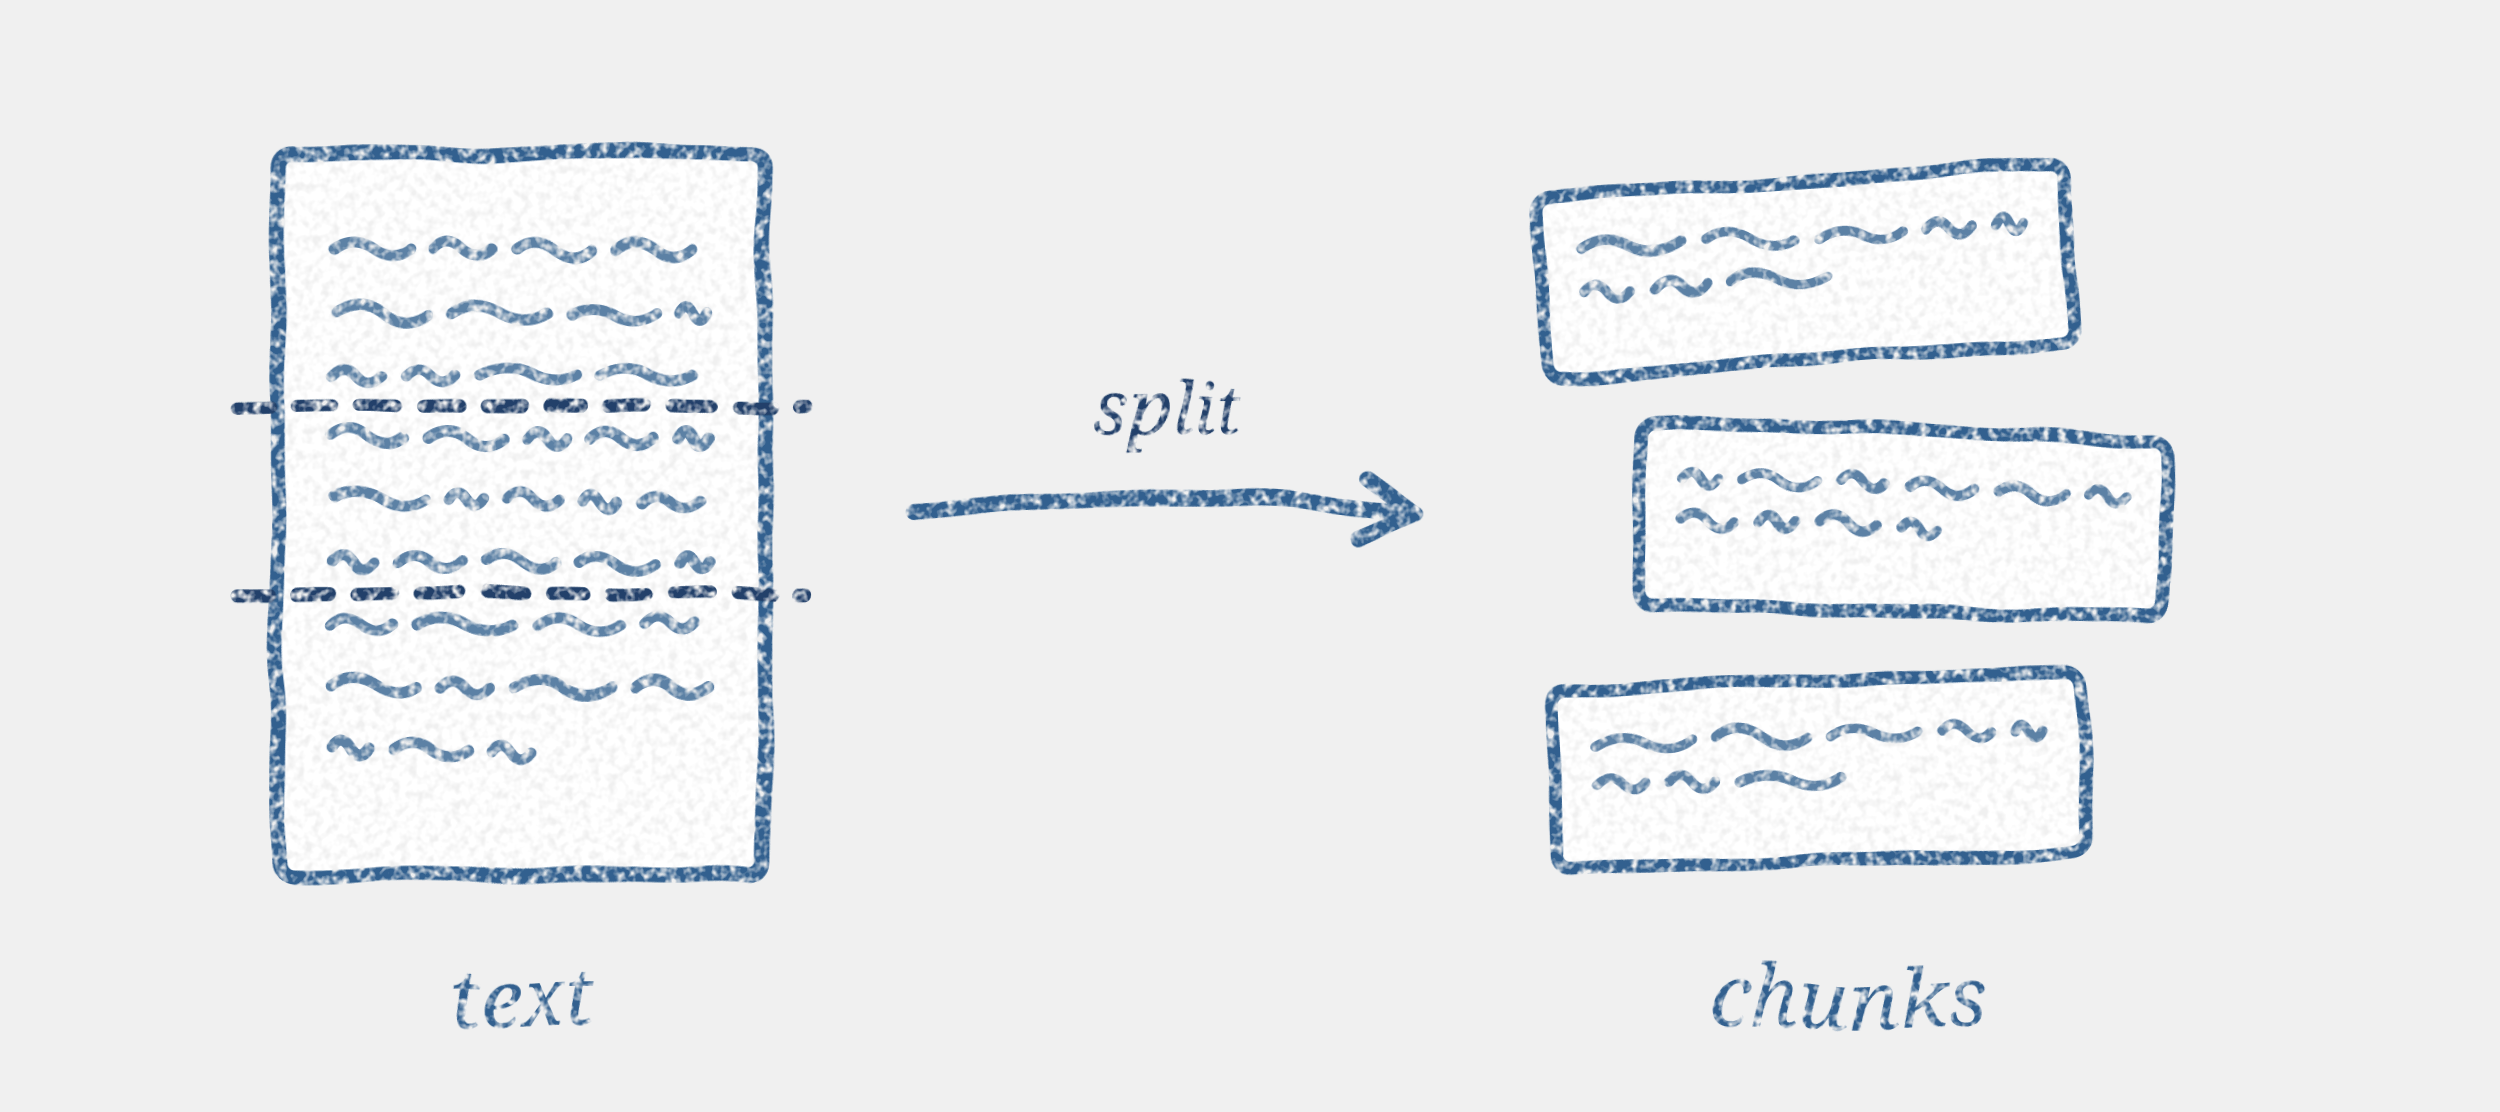
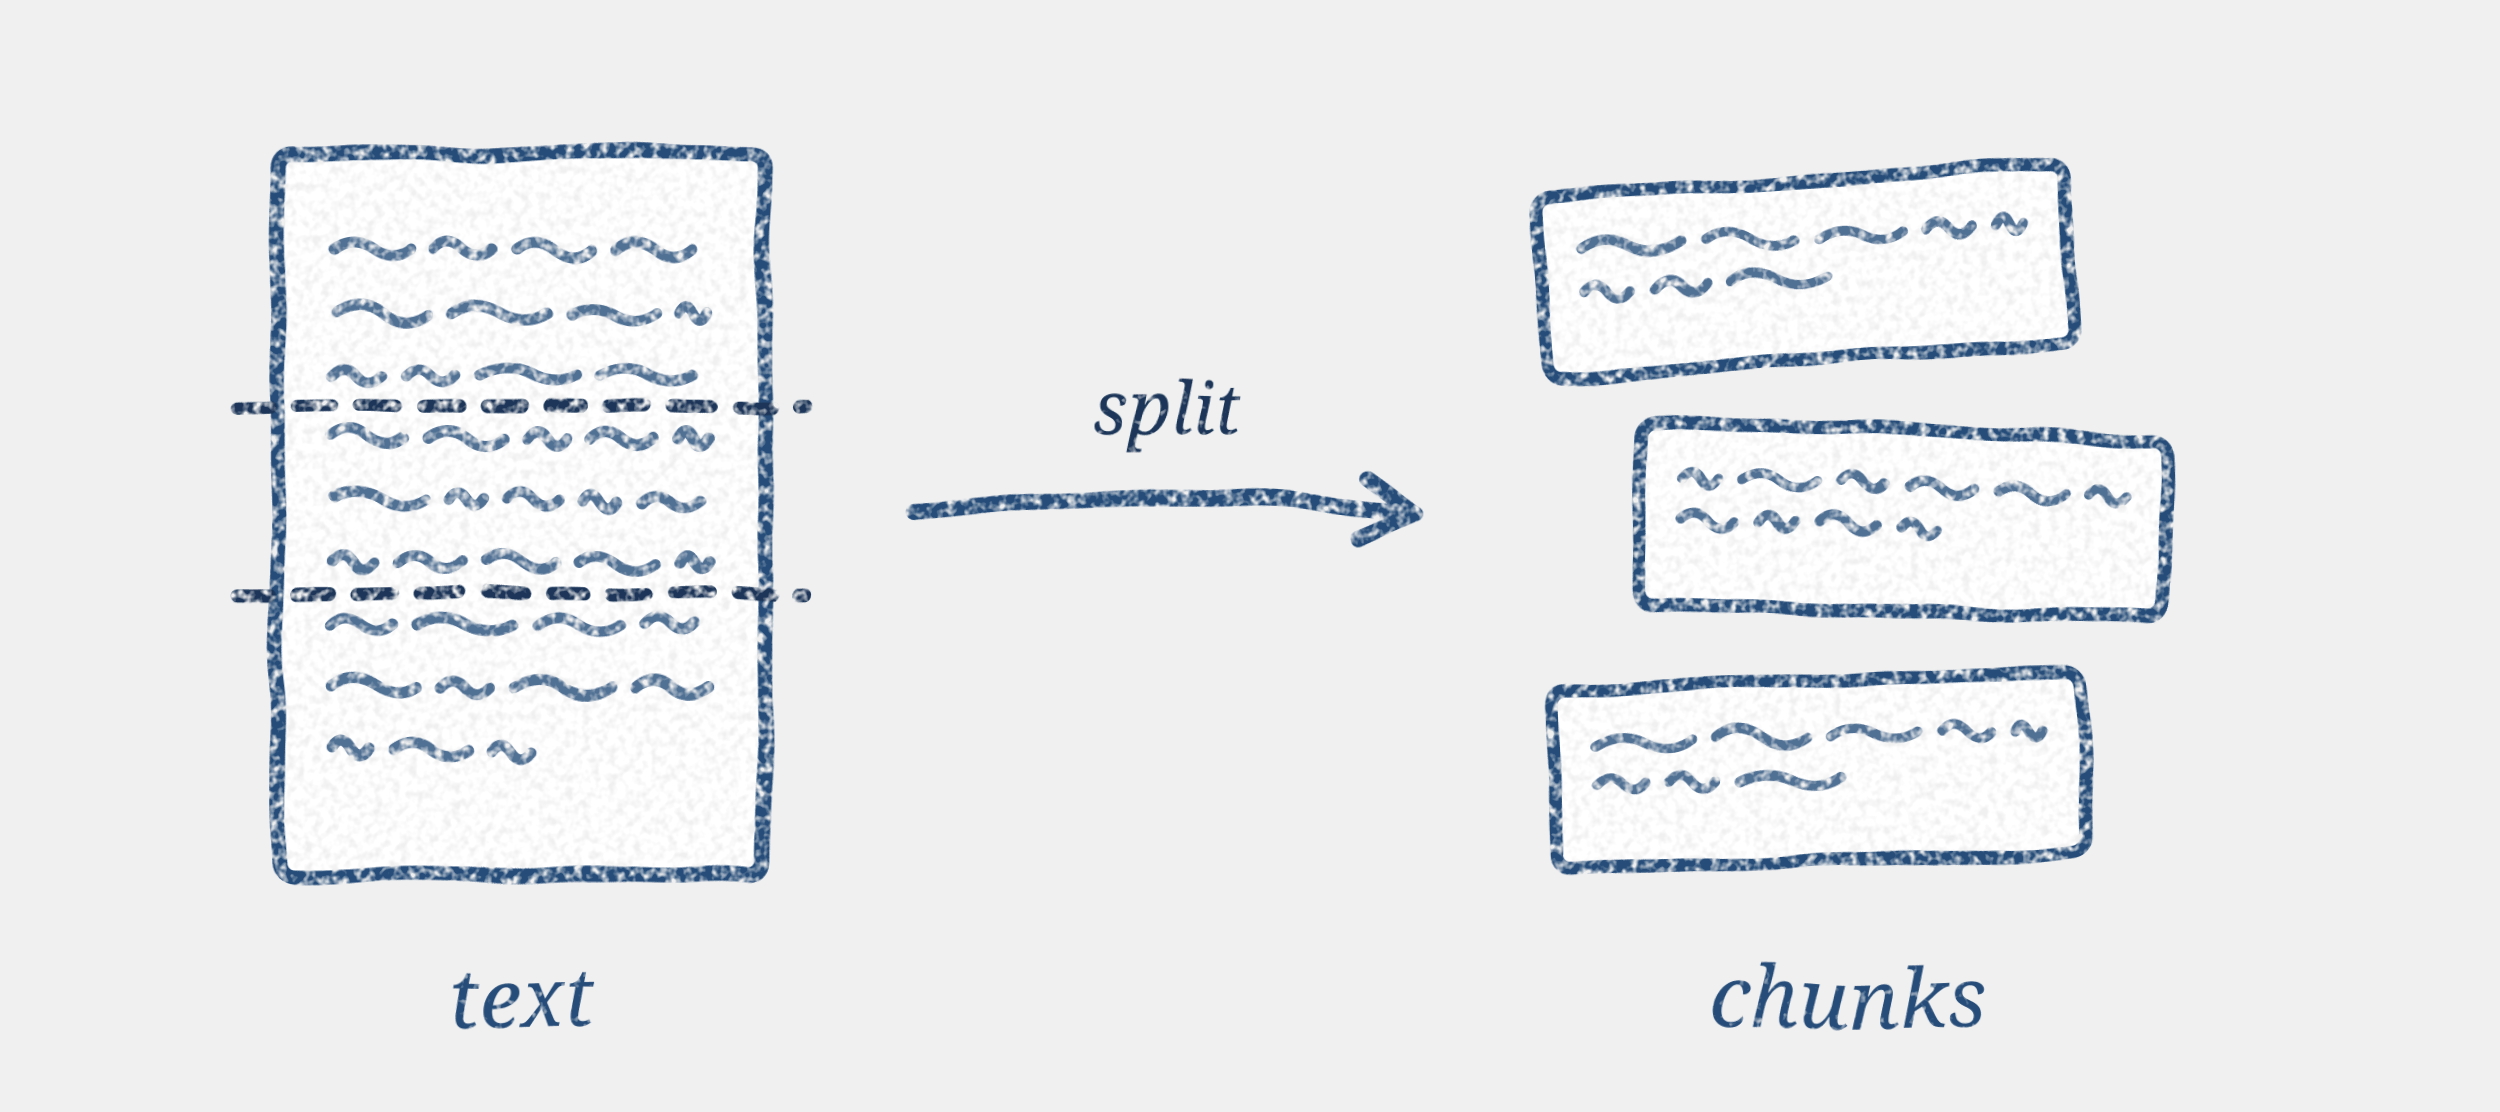
<svg xmlns="http://www.w3.org/2000/svg" viewBox="0 0 360 160" role="img" aria-label="Flow: plain text, split into short chunks">
-   <style>.ink path, .ink rect, .ink ellipse, .ink polygon, .ink circle { vector-effect: non-scaling-stroke; }</style>
+   <style>.ink path, .ink rect, .ink ellipse, .ink polygon, .ink circle { vector-effect: non-scaling-stroke; } .lines text { display: none; } .words :not(g):not(text) { display: none; }</style>
  <defs>
    <filter id="crayon" x="-5%" y="-5%" width="110%" height="110%">
      <feTurbulence type="fractalNoise" baseFrequency="0.05" numOctaves="2" seed="4" result="wob" />
      <feDisplacementMap in="SourceGraphic" in2="wob" scale="2.2" xChannelSelector="R" yChannelSelector="G" result="moved" />
      <feTurbulence type="fractalNoise" baseFrequency="0.8" numOctaves="2" seed="9" result="grain" />
      <feColorMatrix in="grain" type="matrix" values="0 0 0 0 0  0 0 0 0 0  0 0 0 0 0  -3 0 0 0 2.3" result="tooth" />
      <feComposite in="moved" in2="tooth" operator="in" />
    </filter>
+     <filter id="crayon-words" x="-5%" y="-5%" width="110%" height="110%">
+       <feTurbulence type="fractalNoise" baseFrequency="0.05" numOctaves="2" seed="4" result="wob" />
+       <feDisplacementMap in="SourceGraphic" in2="wob" scale="1.4" xChannelSelector="R" yChannelSelector="G" result="moved" />
+       <feTurbulence type="fractalNoise" baseFrequency="0.8" numOctaves="2" seed="9" result="grain" />
+       <feColorMatrix in="grain" type="matrix" values="0 0 0 0 0  0 0 0 0 0  0 0 0 0 0  -3 0 0 0 2.8" result="tooth" />
+       <feComposite in="moved" in2="tooth" operator="in" />
+     </filter>
  </defs>
-   <g class="ink" filter="url(#crayon)" fill="none" stroke="#33618f" stroke-linecap="round" stroke-linejoin="round">
+   <g class="ink lines" filter="url(#crayon)" fill="none" stroke="#264d79" stroke-linecap="round" stroke-linejoin="round">
    <g transform="rotate(0.0 75.0 74.0)">
      <rect x="40" y="22" width="70" height="104" rx="2" fill="#fff" stroke-width="2.17" />
      <path d="M48.0 36.0 q 2.8 -2 5.5 0 t 5.5 0 M62.5 36.0 q 2.2 -2 4.5 0 t 4.5 0 M75.0 36.0 q 2.5 -2 5.0 0 t 5.0 0 M88.5 36.0 q 2.8 -2 5.5 0 t 5.5 0 M48.0 45.0 q 3.5 -2 7.0 0 t 7.0 0 M65.5 45.0 q 3.2 -2 6.5 0 t 6.5 0 M82.0 45.0 q 3.0 -2 6.0 0 t 6.0 0 M97.5 45.0 q 1.1 -2 2.2 0 t 2.2 0 M48.0 54.0 q 1.8 -2 3.5 0 t 3.5 0 M58.5 54.0 q 1.8 -2 3.5 0 t 3.5 0 M69.0 54.0 q 3.5 -2 7.0 0 t 7.0 0 M86.5 54.0 q 3.2 -2 6.5 0 t 6.5 0 M48.0 63.0 q 2.5 -2 5.0 0 t 5.0 0 M61.5 63.0 q 2.8 -2 5.5 0 t 5.5 0 M76.0 63.0 q 1.5 -2 3.0 0 t 3.0 0 M85.5 63.0 q 2.2 -2 4.5 0 t 4.5 0 M98.0 63.0 q 1.0 -2 2.0 0 t 2.0 0 M48.0 72.0 q 3.2 -2 6.5 0 t 6.5 0 M64.5 72.0 q 1.2 -2 2.5 0 t 2.5 0 M73.0 72.0 q 2.0 -2 4.0 0 t 4.0 0 M84.5 72.0 q 1.2 -2 2.5 0 t 2.5 0 M93.0 72.0 q 2.0 -2 4.0 0 t 4.0 0 M48.0 81.0 q 1.5 -2 3.0 0 t 3.0 0 M57.5 81.0 q 2.2 -2 4.5 0 t 4.5 0 M70.0 81.0 q 2.5 -2 5.0 0 t 5.0 0 M83.5 81.0 q 2.8 -2 5.5 0 t 5.5 0 M98.0 81.0 q 1.0 -2 2.0 0 t 2.0 0 M48.0 90.0 q 2.2 -2 4.5 0 t 4.5 0 M60.5 90.0 q 3.2 -2 6.5 0 t 6.5 0 M77.0 90.0 q 3.0 -2 6.0 0 t 6.0 0 M92.5 90.0 q 1.8 -2 3.5 0 t 3.5 0 M48.0 99.0 q 3.0 -2 6.0 0 t 6.0 0 M63.5 99.0 q 1.8 -2 3.5 0 t 3.5 0 M74.0 99.0 q 3.5 -2 7.0 0 t 7.0 0 M91.5 99.0 q 2.6 -2 5.2 0 t 5.2 0 M48.0 108.0 q 1.2 -2 2.5 0 t 2.5 0 M56.5 108.0 q 2.8 -2 5.5 0 t 5.5 0 M71.0 108.0 q 1.5 -2 3.0 0 t 3.0 0" stroke-width="1.59" opacity="0.8" />
    </g>
-     <path d="M34 58.5 h82" stroke="#22416a" stroke-width="1.89" stroke-dasharray="5 4" />
-     <path d="M34 85.5 h82" stroke="#22416a" stroke-width="1.89" stroke-dasharray="5 4" />
+     <path d="M34 58.5 h82" stroke="#1a3558" stroke-width="1.89" stroke-dasharray="5 4" />
+     <path d="M34 85.5 h82" stroke="#1a3558" stroke-width="1.89" stroke-dasharray="5 4" />
    <path d="M132.0 74.0 Q 168.0 69.0 204.0 74.0" stroke-width="2.32" />
    <path d="M196.7 68.5 L204.0 74.0 L195.5 77.3" stroke-width="2.32" />
-     <text x="168.0" y="62.5" text-anchor="middle" font-family="Georgia, serif" font-style="italic" font-size="10.5" fill="#22416a" stroke="none">split</text>
+     <text x="168.0" y="62.5" text-anchor="middle" font-family="Georgia, serif" font-style="italic" font-size="10.5" fill="#1a3558" stroke="none">split</text>
    <g transform="rotate(-4 260.0 39.0)">
      <rect x="222" y="26" width="76" height="26" rx="2" fill="#fff" stroke-width="1.89" />
      <path d="M228.0 34.0 q 3.5 -2 7.0 0 t 7.0 0 M245.5 34.0 q 3.2 -2 6.5 0 t 6.5 0 M262.0 34.0 q 3.0 -2 6.0 0 t 6.0 0 M277.5 34.0 q 1.8 -2 3.5 0 t 3.5 0 M288.0 34.0 q 1.0 -2 2.0 0 t 2.0 0 M228.0 40.0 q 1.8 -2 3.5 0 t 3.5 0 M238.5 40.0 q 1.8 -2 3.5 0 t 3.5 0 M249.0 40.0 q 3.5 -2 7.0 0 t 7.0 0" stroke-width="1.45" opacity="0.8" />
    </g>
    <g transform="rotate(2 274.0 75.0)">
      <rect x="236" y="62" width="76" height="26" rx="2" fill="#fff" stroke-width="1.89" />
      <path d="M242.0 70.0 q 1.2 -2 2.5 0 t 2.5 0 M250.5 70.0 q 2.8 -2 5.5 0 t 5.5 0 M265.0 70.0 q 1.5 -2 3.0 0 t 3.0 0 M274.5 70.0 q 2.2 -2 4.5 0 t 4.5 0 M287.0 70.0 q 2.5 -2 5.0 0 t 5.0 0 M300.5 70.0 q 1.4 -2 2.8 0 t 2.8 0 M242.0 76.0 q 2.0 -2 4.0 0 t 4.0 0 M253.5 76.0 q 1.2 -2 2.5 0 t 2.5 0 M262.0 76.0 q 2.0 -2 4.0 0 t 4.0 0 M273.5 76.0 q 1.2 -2 2.5 0 t 2.5 0" stroke-width="1.45" opacity="0.8" />
    </g>
    <g transform="rotate(-2 262.0 111.0)">
      <rect x="224" y="98" width="76" height="26" rx="2" fill="#fff" stroke-width="1.89" />
      <path d="M230.0 106.0 q 3.5 -2 7.0 0 t 7.0 0 M247.5 106.0 q 3.2 -2 6.5 0 t 6.5 0 M264.0 106.0 q 3.0 -2 6.0 0 t 6.0 0 M279.5 106.0 q 1.8 -2 3.5 0 t 3.5 0 M290.0 106.0 q 1.0 -2 2.0 0 t 2.0 0 M230.0 112.0 q 1.8 -2 3.5 0 t 3.5 0 M240.5 112.0 q 1.8 -2 3.5 0 t 3.5 0 M251.0 112.0 q 3.5 -2 7.0 0 t 7.0 0" stroke-width="1.45" opacity="0.8" />
    </g>
-     <text x="75" y="148" text-anchor="middle" font-family="Georgia, serif" font-style="italic" font-size="12" fill="#33618f" stroke="none">text</text>
-     <text x="266" y="148" text-anchor="middle" font-family="Georgia, serif" font-style="italic" font-size="12" fill="#33618f" stroke="none">chunks</text>
+     <text x="75" y="148" text-anchor="middle" font-family="Georgia, serif" font-style="italic" font-size="12" fill="#264d79" stroke="none">text</text>
+     <text x="266" y="148" text-anchor="middle" font-family="Georgia, serif" font-style="italic" font-size="12" fill="#264d79" stroke="none">chunks</text>
+   </g>
+   <g class="ink words" filter="url(#crayon-words)" fill="none" stroke="#264d79" stroke-linecap="round" stroke-linejoin="round">
+     <g transform="rotate(0.0 75.0 74.0)">
+       <rect x="40" y="22" width="70" height="104" rx="2" fill="#fff" stroke-width="2.17" />
+       <path d="M48.0 36.0 q 2.8 -2 5.5 0 t 5.5 0 M62.5 36.0 q 2.2 -2 4.5 0 t 4.5 0 M75.0 36.0 q 2.5 -2 5.0 0 t 5.0 0 M88.5 36.0 q 2.8 -2 5.5 0 t 5.5 0 M48.0 45.0 q 3.5 -2 7.0 0 t 7.0 0 M65.5 45.0 q 3.2 -2 6.5 0 t 6.5 0 M82.0 45.0 q 3.0 -2 6.0 0 t 6.0 0 M97.5 45.0 q 1.1 -2 2.2 0 t 2.2 0 M48.0 54.0 q 1.8 -2 3.5 0 t 3.5 0 M58.5 54.0 q 1.8 -2 3.5 0 t 3.5 0 M69.0 54.0 q 3.5 -2 7.0 0 t 7.0 0 M86.5 54.0 q 3.2 -2 6.5 0 t 6.5 0 M48.0 63.0 q 2.5 -2 5.0 0 t 5.0 0 M61.5 63.0 q 2.8 -2 5.5 0 t 5.5 0 M76.0 63.0 q 1.5 -2 3.0 0 t 3.0 0 M85.5 63.0 q 2.2 -2 4.5 0 t 4.5 0 M98.0 63.0 q 1.0 -2 2.0 0 t 2.0 0 M48.0 72.0 q 3.2 -2 6.5 0 t 6.5 0 M64.5 72.0 q 1.2 -2 2.5 0 t 2.5 0 M73.0 72.0 q 2.0 -2 4.0 0 t 4.0 0 M84.5 72.0 q 1.2 -2 2.5 0 t 2.5 0 M93.0 72.0 q 2.0 -2 4.0 0 t 4.0 0 M48.0 81.0 q 1.5 -2 3.0 0 t 3.0 0 M57.5 81.0 q 2.2 -2 4.5 0 t 4.5 0 M70.0 81.0 q 2.5 -2 5.0 0 t 5.0 0 M83.5 81.0 q 2.8 -2 5.5 0 t 5.5 0 M98.0 81.0 q 1.0 -2 2.0 0 t 2.0 0 M48.0 90.0 q 2.2 -2 4.5 0 t 4.5 0 M60.5 90.0 q 3.2 -2 6.5 0 t 6.5 0 M77.0 90.0 q 3.0 -2 6.0 0 t 6.0 0 M92.5 90.0 q 1.8 -2 3.5 0 t 3.5 0 M48.0 99.0 q 3.0 -2 6.0 0 t 6.0 0 M63.5 99.0 q 1.8 -2 3.5 0 t 3.5 0 M74.0 99.0 q 3.5 -2 7.0 0 t 7.0 0 M91.5 99.0 q 2.6 -2 5.2 0 t 5.2 0 M48.0 108.0 q 1.2 -2 2.5 0 t 2.5 0 M56.5 108.0 q 2.8 -2 5.5 0 t 5.5 0 M71.0 108.0 q 1.5 -2 3.0 0 t 3.0 0" stroke-width="1.59" opacity="0.8" />
+     </g>
+     <path d="M34 58.5 h82" stroke="#1a3558" stroke-width="1.89" stroke-dasharray="5 4" />
+     <path d="M34 85.5 h82" stroke="#1a3558" stroke-width="1.89" stroke-dasharray="5 4" />
+     <path d="M132.0 74.0 Q 168.0 69.0 204.0 74.0" stroke-width="2.32" />
+     <path d="M196.7 68.5 L204.0 74.0 L195.5 77.3" stroke-width="2.32" />
+     <text x="168.0" y="62.5" text-anchor="middle" font-family="Georgia, serif" font-style="italic" font-size="10.5" fill="#1a3558" stroke="none">split</text>
+     <g transform="rotate(-4 260.0 39.0)">
+       <rect x="222" y="26" width="76" height="26" rx="2" fill="#fff" stroke-width="1.89" />
+       <path d="M228.0 34.0 q 3.5 -2 7.0 0 t 7.0 0 M245.5 34.0 q 3.2 -2 6.5 0 t 6.5 0 M262.0 34.0 q 3.0 -2 6.0 0 t 6.0 0 M277.5 34.0 q 1.8 -2 3.5 0 t 3.5 0 M288.0 34.0 q 1.0 -2 2.0 0 t 2.0 0 M228.0 40.0 q 1.8 -2 3.5 0 t 3.5 0 M238.5 40.0 q 1.8 -2 3.5 0 t 3.5 0 M249.0 40.0 q 3.5 -2 7.0 0 t 7.0 0" stroke-width="1.45" opacity="0.8" />
+     </g>
+     <g transform="rotate(2 274.0 75.0)">
+       <rect x="236" y="62" width="76" height="26" rx="2" fill="#fff" stroke-width="1.89" />
+       <path d="M242.0 70.0 q 1.2 -2 2.5 0 t 2.5 0 M250.5 70.0 q 2.8 -2 5.5 0 t 5.5 0 M265.0 70.0 q 1.5 -2 3.0 0 t 3.0 0 M274.5 70.0 q 2.2 -2 4.5 0 t 4.5 0 M287.0 70.0 q 2.5 -2 5.0 0 t 5.0 0 M300.5 70.0 q 1.4 -2 2.8 0 t 2.8 0 M242.0 76.0 q 2.0 -2 4.0 0 t 4.0 0 M253.5 76.0 q 1.2 -2 2.5 0 t 2.5 0 M262.0 76.0 q 2.0 -2 4.0 0 t 4.0 0 M273.5 76.0 q 1.2 -2 2.5 0 t 2.5 0" stroke-width="1.45" opacity="0.8" />
+     </g>
+     <g transform="rotate(-2 262.0 111.0)">
+       <rect x="224" y="98" width="76" height="26" rx="2" fill="#fff" stroke-width="1.89" />
+       <path d="M230.0 106.0 q 3.5 -2 7.0 0 t 7.0 0 M247.5 106.0 q 3.2 -2 6.5 0 t 6.5 0 M264.0 106.0 q 3.0 -2 6.0 0 t 6.0 0 M279.5 106.0 q 1.8 -2 3.5 0 t 3.5 0 M290.0 106.0 q 1.0 -2 2.0 0 t 2.0 0 M230.0 112.0 q 1.8 -2 3.5 0 t 3.5 0 M240.5 112.0 q 1.8 -2 3.5 0 t 3.5 0 M251.0 112.0 q 3.5 -2 7.0 0 t 7.0 0" stroke-width="1.45" opacity="0.8" />
+     </g>
+     <text x="75" y="148" text-anchor="middle" font-family="Georgia, serif" font-style="italic" font-size="12" fill="#264d79" stroke="none">text</text>
+     <text x="266" y="148" text-anchor="middle" font-family="Georgia, serif" font-style="italic" font-size="12" fill="#264d79" stroke="none">chunks</text>
  </g>
</svg>
